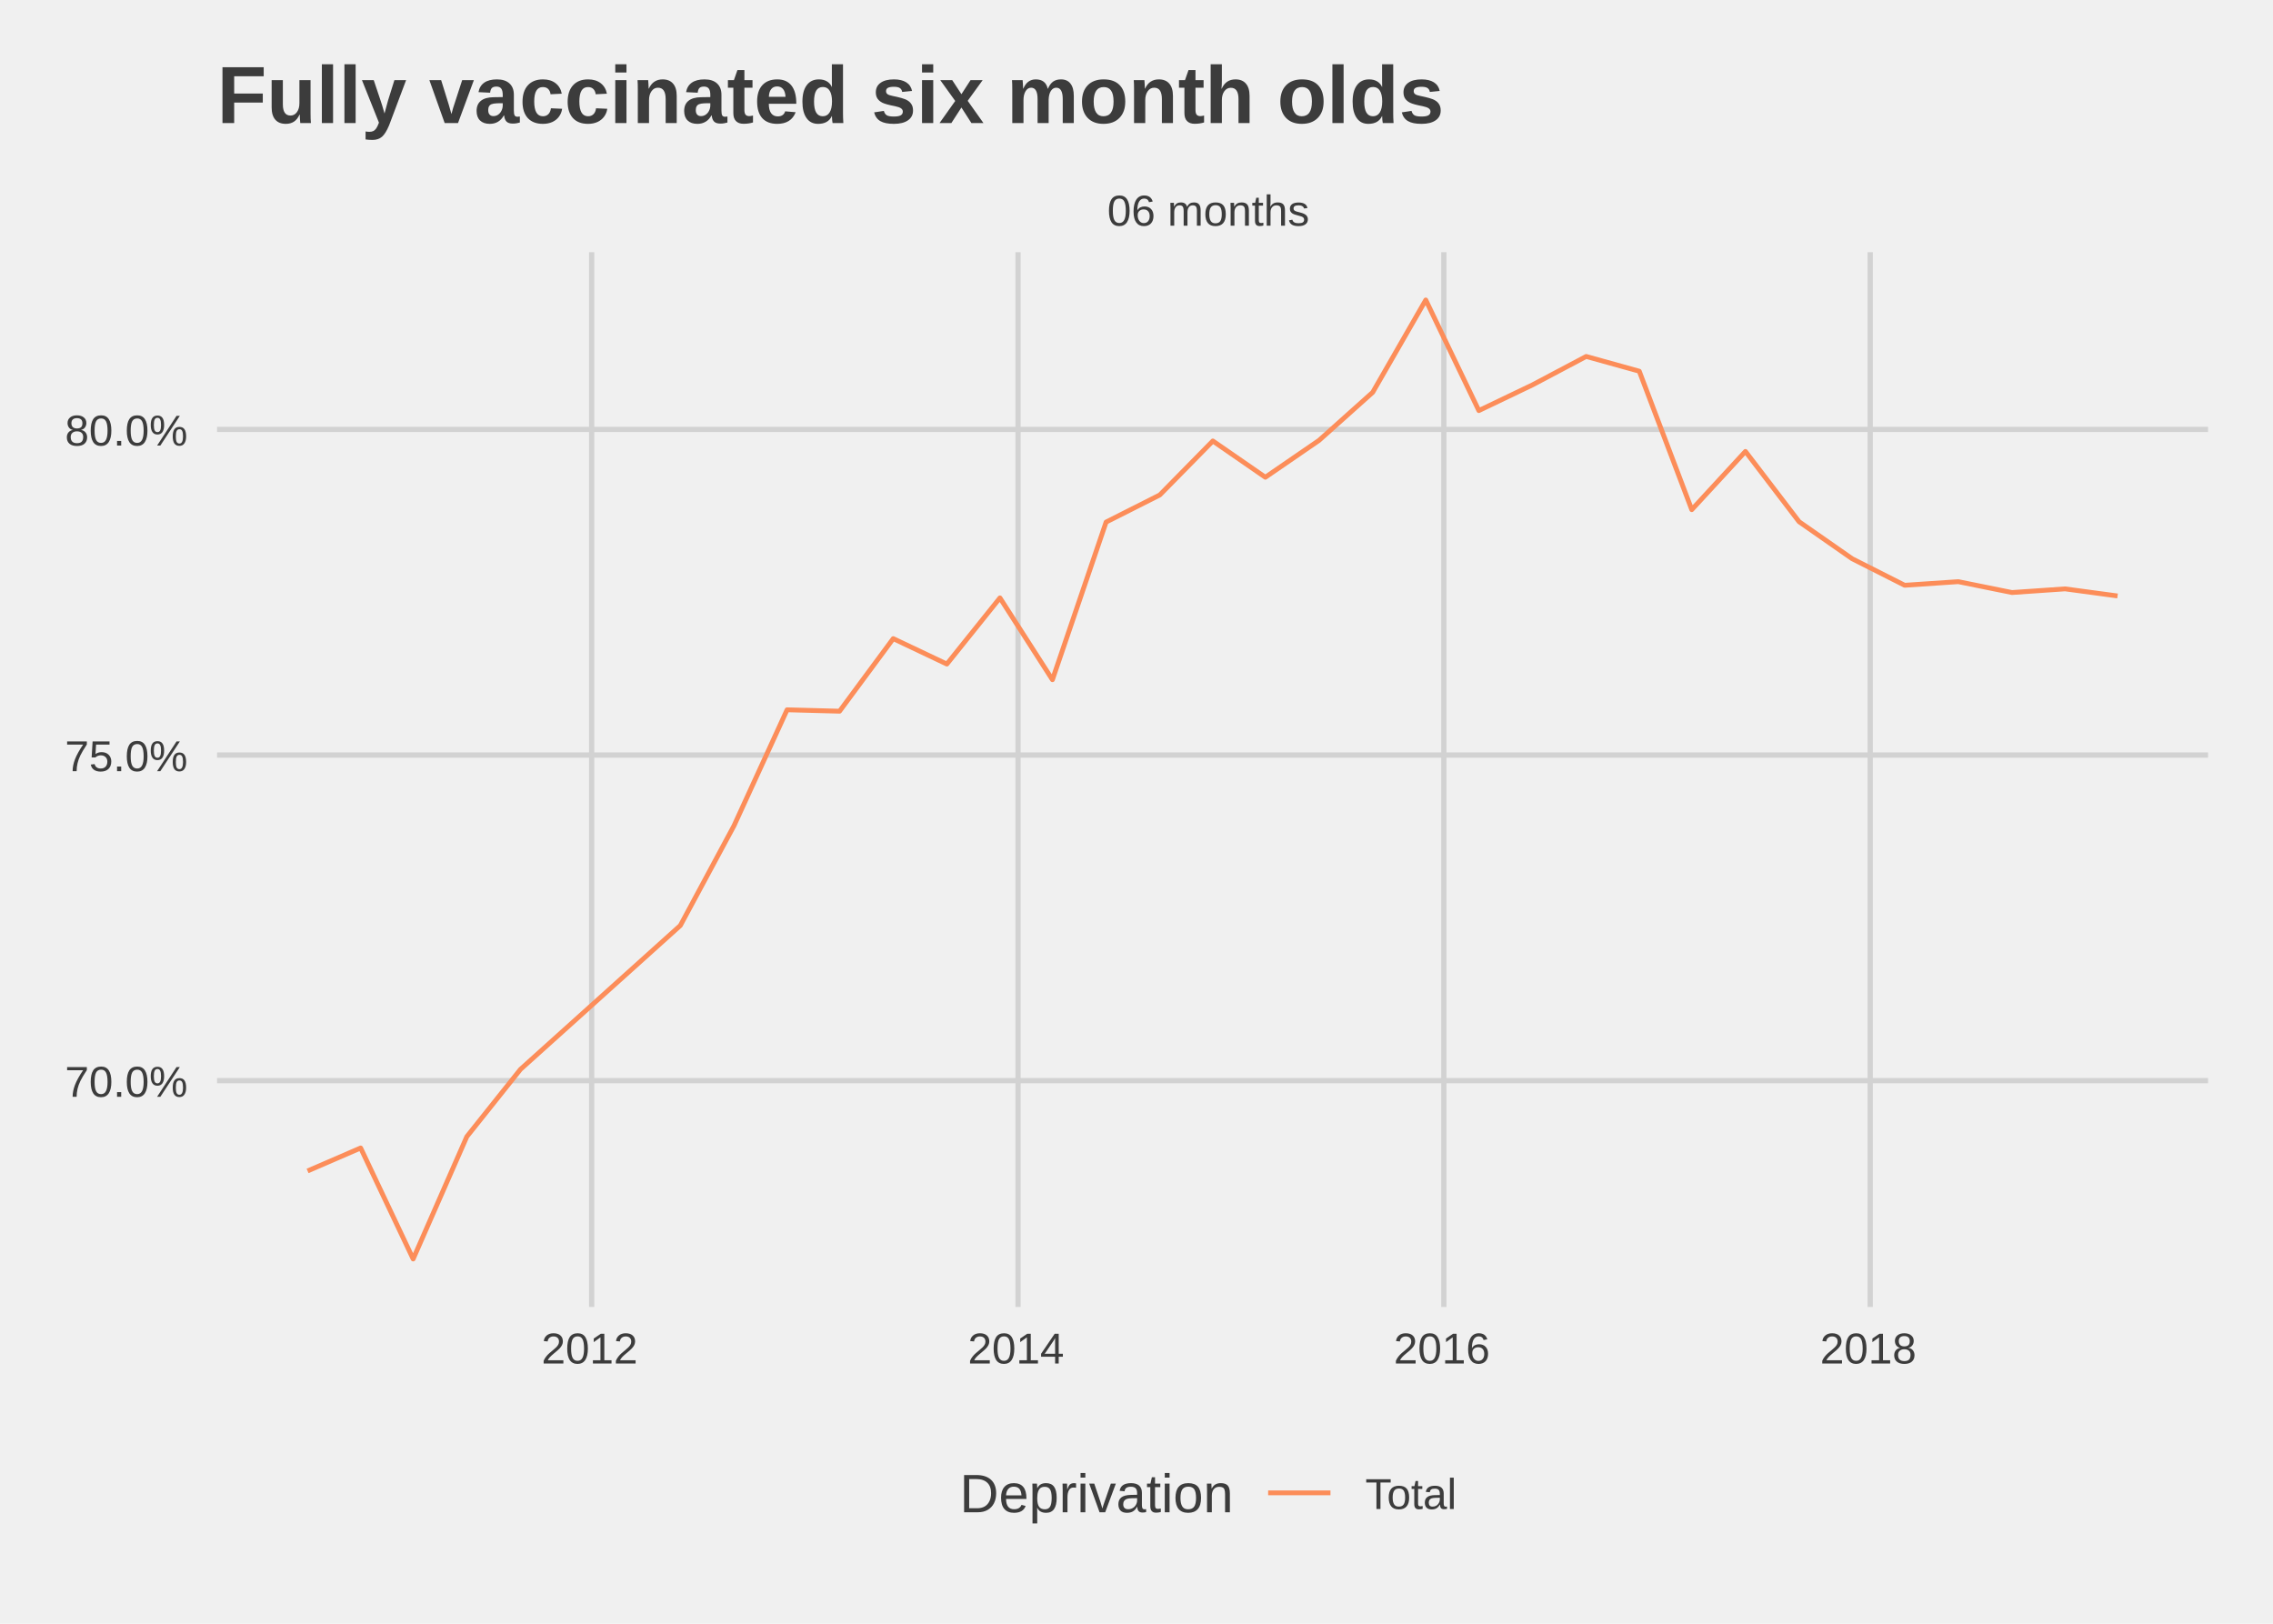
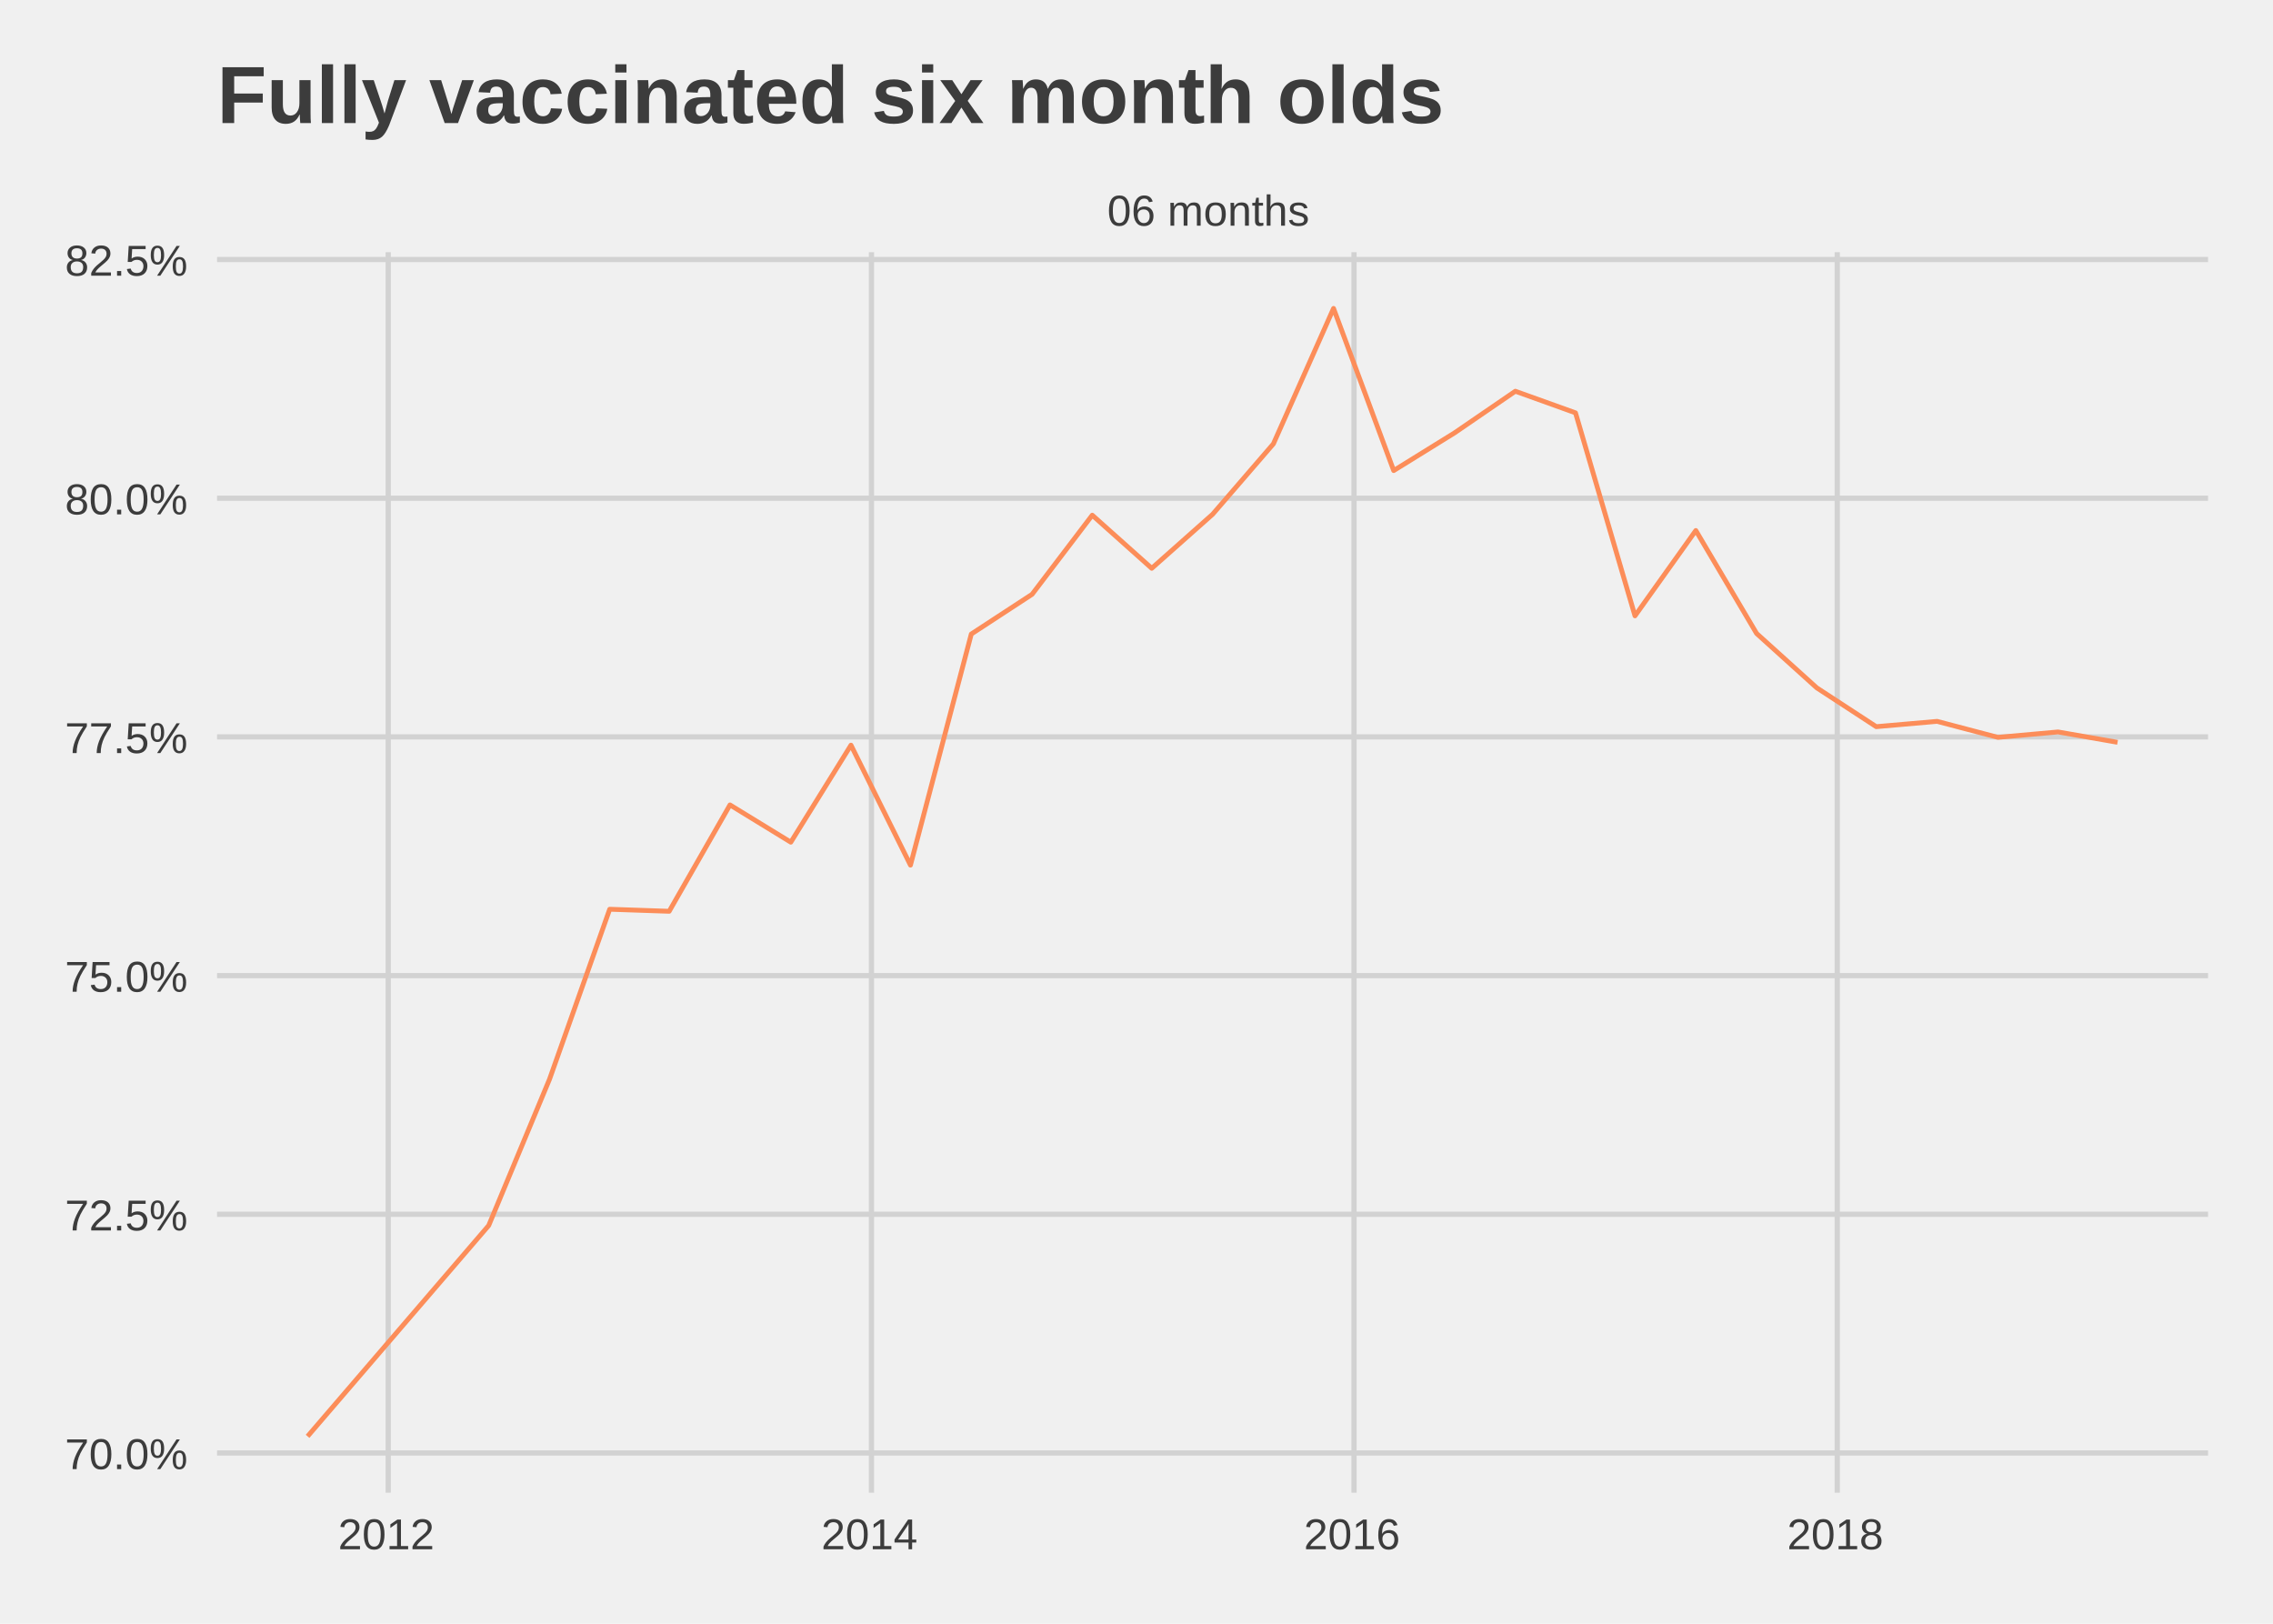
<svg xmlns="http://www.w3.org/2000/svg" viewBox="0 0 504.00 360.00">
  <defs>
    <style type="text/css">
    line, polyline, polygon, path, rect, circle {
      fill: none;
      stroke: #000000;
      stroke-linecap: round;
      stroke-linejoin: round;
      stroke-miterlimit: 10.00;
    }
  </style>
  </defs>
  <rect width="100%" height="100%" style="stroke: none; fill: #FFFFFF;" />
  <rect x="0.00" y="0.00" width="504.00" height="360.00" style="stroke-width: 1.16; stroke: none; fill: #F0F0F0;" />
  <defs>
-     <clipPath id="cpNDguMTN8NDg5LjYwfDI4OS43Nnw1NS44OA==">
-       <rect x="48.13" y="55.88" width="441.47" height="233.88" />
+     <clipPath id="cpNDguMTN8NDg5LjYwfDMzMC45NXw1NS44OA==">
+       <rect x="48.13" y="55.88" width="441.47" height="275.08" />
    </clipPath>
  </defs>
-   <rect x="48.13" y="55.88" width="441.47" height="233.88" style="stroke-width: 1.16; stroke: none; fill: #F0F0F0;" clip-path="url(#cpNDguMTN8NDg5LjYwfDI4OS43Nnw1NS44OA==)" />
-   <polyline points="48.13,239.59 489.60,239.59 " style="stroke-width: 1.16; stroke: #D2D2D2; stroke-linecap: butt;" clip-path="url(#cpNDguMTN8NDg5LjYwfDI4OS43Nnw1NS44OA==)" />
-   <polyline points="48.13,167.40 489.60,167.40 " style="stroke-width: 1.16; stroke: #D2D2D2; stroke-linecap: butt;" clip-path="url(#cpNDguMTN8NDg5LjYwfDI4OS43Nnw1NS44OA==)" />
-   <polyline points="48.13,95.21 489.60,95.21 " style="stroke-width: 1.16; stroke: #D2D2D2; stroke-linecap: butt;" clip-path="url(#cpNDguMTN8NDg5LjYwfDI4OS43Nnw1NS44OA==)" />
-   <polyline points="131.19,289.76 131.19,55.88 " style="stroke-width: 1.16; stroke: #D2D2D2; stroke-linecap: butt;" clip-path="url(#cpNDguMTN8NDg5LjYwfDI4OS43Nnw1NS44OA==)" />
-   <polyline points="225.73,289.76 225.73,55.88 " style="stroke-width: 1.16; stroke: #D2D2D2; stroke-linecap: butt;" clip-path="url(#cpNDguMTN8NDg5LjYwfDI4OS43Nnw1NS44OA==)" />
-   <polyline points="320.15,289.76 320.15,55.88 " style="stroke-width: 1.16; stroke: #D2D2D2; stroke-linecap: butt;" clip-path="url(#cpNDguMTN8NDg5LjYwfDI4OS43Nnw1NS44OA==)" />
-   <polyline points="414.69,289.76 414.69,55.88 " style="stroke-width: 1.16; stroke: #D2D2D2; stroke-linecap: butt;" clip-path="url(#cpNDguMTN8NDg5LjYwfDI4OS43Nnw1NS44OA==)" />
-   <polyline points="68.20,259.61 79.97,254.52 91.61,279.13 103.51,252.00 115.41,237.08 150.85,205.20 162.75,183.07 174.52,157.37 186.16,157.68 198.06,141.59 209.95,147.23 221.72,132.56 233.36,150.70 245.26,115.75 257.16,109.74 268.93,97.77 280.57,105.81 292.47,97.64 304.37,86.99 316.14,66.51 327.91,91.03 339.81,85.33 351.71,79.03 363.48,82.30 375.12,113.00 387.02,100.09 398.92,115.67 410.69,123.88 422.33,129.76 434.22,128.96 446.12,131.37 457.89,130.56 469.53,132.13 " style="stroke-width: 1.07; stroke: #FC8D59; stroke-linecap: butt;" clip-path="url(#cpNDguMTN8NDg5LjYwfDI4OS43Nnw1NS44OA==)" />
-   <rect x="48.13" y="55.88" width="441.47" height="233.88" style="stroke-width: 1.16; stroke: none;" clip-path="url(#cpNDguMTN8NDg5LjYwfDI4OS43Nnw1NS44OA==)" />
+   <rect x="48.13" y="55.88" width="441.47" height="275.08" style="stroke-width: 1.16; stroke: none; fill: #F0F0F0;" clip-path="url(#cpNDguMTN8NDg5LjYwfDMzMC45NXw1NS44OA==)" />
+   <polyline points="48.13,322.14 489.60,322.14 " style="stroke-width: 1.16; stroke: #D2D2D2; stroke-linecap: butt;" clip-path="url(#cpNDguMTN8NDg5LjYwfDMzMC45NXw1NS44OA==)" />
+   <polyline points="48.13,269.22 489.60,269.22 " style="stroke-width: 1.16; stroke: #D2D2D2; stroke-linecap: butt;" clip-path="url(#cpNDguMTN8NDg5LjYwfDMzMC45NXw1NS44OA==)" />
+   <polyline points="48.13,216.30 489.60,216.30 " style="stroke-width: 1.16; stroke: #D2D2D2; stroke-linecap: butt;" clip-path="url(#cpNDguMTN8NDg5LjYwfDMzMC45NXw1NS44OA==)" />
+   <polyline points="48.13,163.38 489.60,163.38 " style="stroke-width: 1.16; stroke: #D2D2D2; stroke-linecap: butt;" clip-path="url(#cpNDguMTN8NDg5LjYwfDMzMC45NXw1NS44OA==)" />
+   <polyline points="48.13,110.46 489.60,110.46 " style="stroke-width: 1.16; stroke: #D2D2D2; stroke-linecap: butt;" clip-path="url(#cpNDguMTN8NDg5LjYwfDMzMC45NXw1NS44OA==)" />
+   <polyline points="48.13,57.54 489.60,57.54 " style="stroke-width: 1.16; stroke: #D2D2D2; stroke-linecap: butt;" clip-path="url(#cpNDguMTN8NDg5LjYwfDMzMC45NXw1NS44OA==)" />
+   <polyline points="86.08,330.95 86.08,55.88 " style="stroke-width: 1.16; stroke: #D2D2D2; stroke-linecap: butt;" clip-path="url(#cpNDguMTN8NDg5LjYwfDMzMC45NXw1NS44OA==)" />
+   <polyline points="193.23,330.95 193.23,55.88 " style="stroke-width: 1.16; stroke: #D2D2D2; stroke-linecap: butt;" clip-path="url(#cpNDguMTN8NDg5LjYwfDMzMC45NXw1NS44OA==)" />
+   <polyline points="300.23,330.95 300.23,55.88 " style="stroke-width: 1.16; stroke: #D2D2D2; stroke-linecap: butt;" clip-path="url(#cpNDguMTN8NDg5LjYwfDMzMC45NXw1NS44OA==)" />
+   <polyline points="407.38,330.95 407.38,55.88 " style="stroke-width: 1.16; stroke: #D2D2D2; stroke-linecap: butt;" clip-path="url(#cpNDguMTN8NDg5LjYwfDMzMC45NXw1NS44OA==)" />
+   <polyline points="68.20,318.45 108.36,271.71 121.85,239.27 135.19,201.59 148.38,202.04 161.86,178.46 175.35,186.72 188.69,165.21 201.88,191.81 215.37,140.57 228.85,131.76 242.19,114.22 255.38,126.00 268.87,114.03 282.35,98.41 295.69,68.38 309.03,104.33 322.51,95.98 336.00,86.74 349.34,91.53 362.53,136.54 376.02,117.62 389.50,140.45 402.84,152.50 416.03,161.11 429.52,159.93 443.00,163.48 456.34,162.28 469.53,164.58 " style="stroke-width: 1.07; stroke: #FC8D59; stroke-linecap: butt;" clip-path="url(#cpNDguMTN8NDg5LjYwfDMzMC45NXw1NS44OA==)" />
+   <rect x="48.13" y="55.88" width="441.47" height="275.08" style="stroke-width: 1.16; stroke: none;" clip-path="url(#cpNDguMTN8NDg5LjYwfDMzMC45NXw1NS44OA==)" />
  <defs>
    <clipPath id="cpMC4wMHw1MDQuMDB8MzYwLjAwfDAuMDA=">
      <rect x="0.00" y="0.00" width="504.00" height="360.00" />
    </clipPath>
  </defs>
  <defs>
    <clipPath id="cpNDguMTN8NDg5LjYwfDU1Ljg4fDM3LjA1">
      <rect x="48.13" y="37.05" width="441.47" height="18.83" />
    </clipPath>
  </defs>
  <rect x="48.13" y="37.05" width="441.47" height="18.83" style="stroke-width: 1.16; stroke: none; fill: #F0F0F0;" clip-path="url(#cpNDguMTN8NDg5LjYwfDU1Ljg4fDM3LjA1)" />
  <g clip-path="url(#cpNDguMTN8NDg5LjYwfDU1Ljg4fDM3LjA1)">
    <text x="245.52" y="50.04" style="font-size: 9.60px; fill: #3C3C3C; font-family: Arial;" textLength="46.69px" lengthAdjust="spacingAndGlyphs">06 months</text>
  </g>
  <defs>
    <clipPath id="cpMC4wMHw1MDQuMDB8MzYwLjAwfDAuMDA=">
      <rect x="0.00" y="0.00" width="504.00" height="360.00" />
    </clipPath>
  </defs>
  <g clip-path="url(#cpMC4wMHw1MDQuMDB8MzYwLjAwfDAuMDA=)">
-     <text x="120.06" y="302.30" style="font-size: 9.60px; fill: #3C3C3C; font-family: Arial;" textLength="22.25px" lengthAdjust="spacingAndGlyphs">2012</text>
+     <text x="74.96" y="343.49" style="font-size: 9.60px; fill: #3C3C3C; font-family: Arial;" textLength="22.25px" lengthAdjust="spacingAndGlyphs">2012</text>
  </g>
  <g clip-path="url(#cpMC4wMHw1MDQuMDB8MzYwLjAwfDAuMDA=)">
-     <text x="214.61" y="302.30" style="font-size: 9.60px; fill: #3C3C3C; font-family: Arial;" textLength="22.25px" lengthAdjust="spacingAndGlyphs">2014</text>
+     <text x="182.11" y="343.49" style="font-size: 9.60px; fill: #3C3C3C; font-family: Arial;" textLength="22.25px" lengthAdjust="spacingAndGlyphs">2014</text>
  </g>
  <g clip-path="url(#cpMC4wMHw1MDQuMDB8MzYwLjAwfDAuMDA=)">
-     <text x="309.03" y="302.30" style="font-size: 9.60px; fill: #3C3C3C; font-family: Arial;" textLength="22.25px" lengthAdjust="spacingAndGlyphs">2016</text>
+     <text x="289.11" y="343.49" style="font-size: 9.60px; fill: #3C3C3C; font-family: Arial;" textLength="22.25px" lengthAdjust="spacingAndGlyphs">2016</text>
  </g>
  <g clip-path="url(#cpMC4wMHw1MDQuMDB8MzYwLjAwfDAuMDA=)">
-     <text x="403.57" y="302.30" style="font-size: 9.60px; fill: #3C3C3C; font-family: Arial;" textLength="22.25px" lengthAdjust="spacingAndGlyphs">2018</text>
+     <text x="396.26" y="343.49" style="font-size: 9.60px; fill: #3C3C3C; font-family: Arial;" textLength="22.25px" lengthAdjust="spacingAndGlyphs">2018</text>
  </g>
  <g clip-path="url(#cpMC4wMHw1MDQuMDB8MzYwLjAwfDAuMDA=)">
-     <text x="14.40" y="243.17" style="font-size: 9.60px; fill: #3C3C3C; font-family: Arial;" textLength="28.35px" lengthAdjust="spacingAndGlyphs">70.0%</text>
+     <text x="14.40" y="325.72" style="font-size: 9.60px; fill: #3C3C3C; font-family: Arial;" textLength="28.35px" lengthAdjust="spacingAndGlyphs">70.0%</text>
  </g>
  <g clip-path="url(#cpMC4wMHw1MDQuMDB8MzYwLjAwfDAuMDA=)">
-     <text x="14.40" y="170.98" style="font-size: 9.60px; fill: #3C3C3C; font-family: Arial;" textLength="28.35px" lengthAdjust="spacingAndGlyphs">75.0%</text>
+     <text x="14.40" y="272.80" style="font-size: 9.60px; fill: #3C3C3C; font-family: Arial;" textLength="28.35px" lengthAdjust="spacingAndGlyphs">72.5%</text>
  </g>
  <g clip-path="url(#cpMC4wMHw1MDQuMDB8MzYwLjAwfDAuMDA=)">
-     <text x="14.40" y="98.79" style="font-size: 9.60px; fill: #3C3C3C; font-family: Arial;" textLength="28.35px" lengthAdjust="spacingAndGlyphs">80.0%</text>
+     <text x="14.40" y="219.88" style="font-size: 9.60px; fill: #3C3C3C; font-family: Arial;" textLength="28.35px" lengthAdjust="spacingAndGlyphs">75.0%</text>
  </g>
-   <rect x="206.81" y="316.36" width="124.12" height="29.24" style="stroke-width: 1.16; stroke: none; fill: #F0F0F0;" clip-path="url(#cpMC4wMHw1MDQuMDB8MzYwLjAwfDAuMDA=)" />
  <g clip-path="url(#cpMC4wMHw1MDQuMDB8MzYwLjAwfDAuMDA=)">
-     <text x="212.79" y="335.28" style="font-size: 12.00px; fill: #3C3C3C; font-family: Arial;" textLength="60.70px" lengthAdjust="spacingAndGlyphs">Deprivation</text>
+     <text x="14.40" y="166.96" style="font-size: 9.60px; fill: #3C3C3C; font-family: Arial;" textLength="28.35px" lengthAdjust="spacingAndGlyphs">77.5%</text>
  </g>
-   <rect x="279.46" y="322.34" width="17.28" height="17.28" style="stroke-width: 1.16; stroke: none; fill: #F0F0F0;" clip-path="url(#cpMC4wMHw1MDQuMDB8MzYwLjAwfDAuMDA=)" />
-   <line x1="281.19" y1="330.98" x2="295.01" y2="330.98" style="stroke-width: 1.07; stroke: #FC8D59; stroke-linecap: butt;" clip-path="url(#cpMC4wMHw1MDQuMDB8MzYwLjAwfDAuMDA=)" />
  <g clip-path="url(#cpMC4wMHw1MDQuMDB8MzYwLjAwfDAuMDA=)">
-     <text x="302.72" y="334.56" style="font-size: 9.60px; fill: #3C3C3C; font-family: Arial;" textLength="22.23px" lengthAdjust="spacingAndGlyphs">Total</text>
+     <text x="14.40" y="114.04" style="font-size: 9.60px; fill: #3C3C3C; font-family: Arial;" textLength="28.35px" lengthAdjust="spacingAndGlyphs">80.0%</text>
+   </g>
+   <g clip-path="url(#cpMC4wMHw1MDQuMDB8MzYwLjAwfDAuMDA=)">
+     <text x="14.40" y="61.12" style="font-size: 9.60px; fill: #3C3C3C; font-family: Arial;" textLength="28.35px" lengthAdjust="spacingAndGlyphs">82.5%</text>
  </g>
  <g clip-path="url(#cpMC4wMHw1MDQuMDB8MzYwLjAwfDAuMDA=)">
    <text x="48.13" y="27.29" style="font-size: 18.00px; font-weight: bold; fill: #3C3C3C; font-family: Arial;" textLength="272.07px" lengthAdjust="spacingAndGlyphs">Fully vaccinated six month olds</text>
  </g>
</svg>
